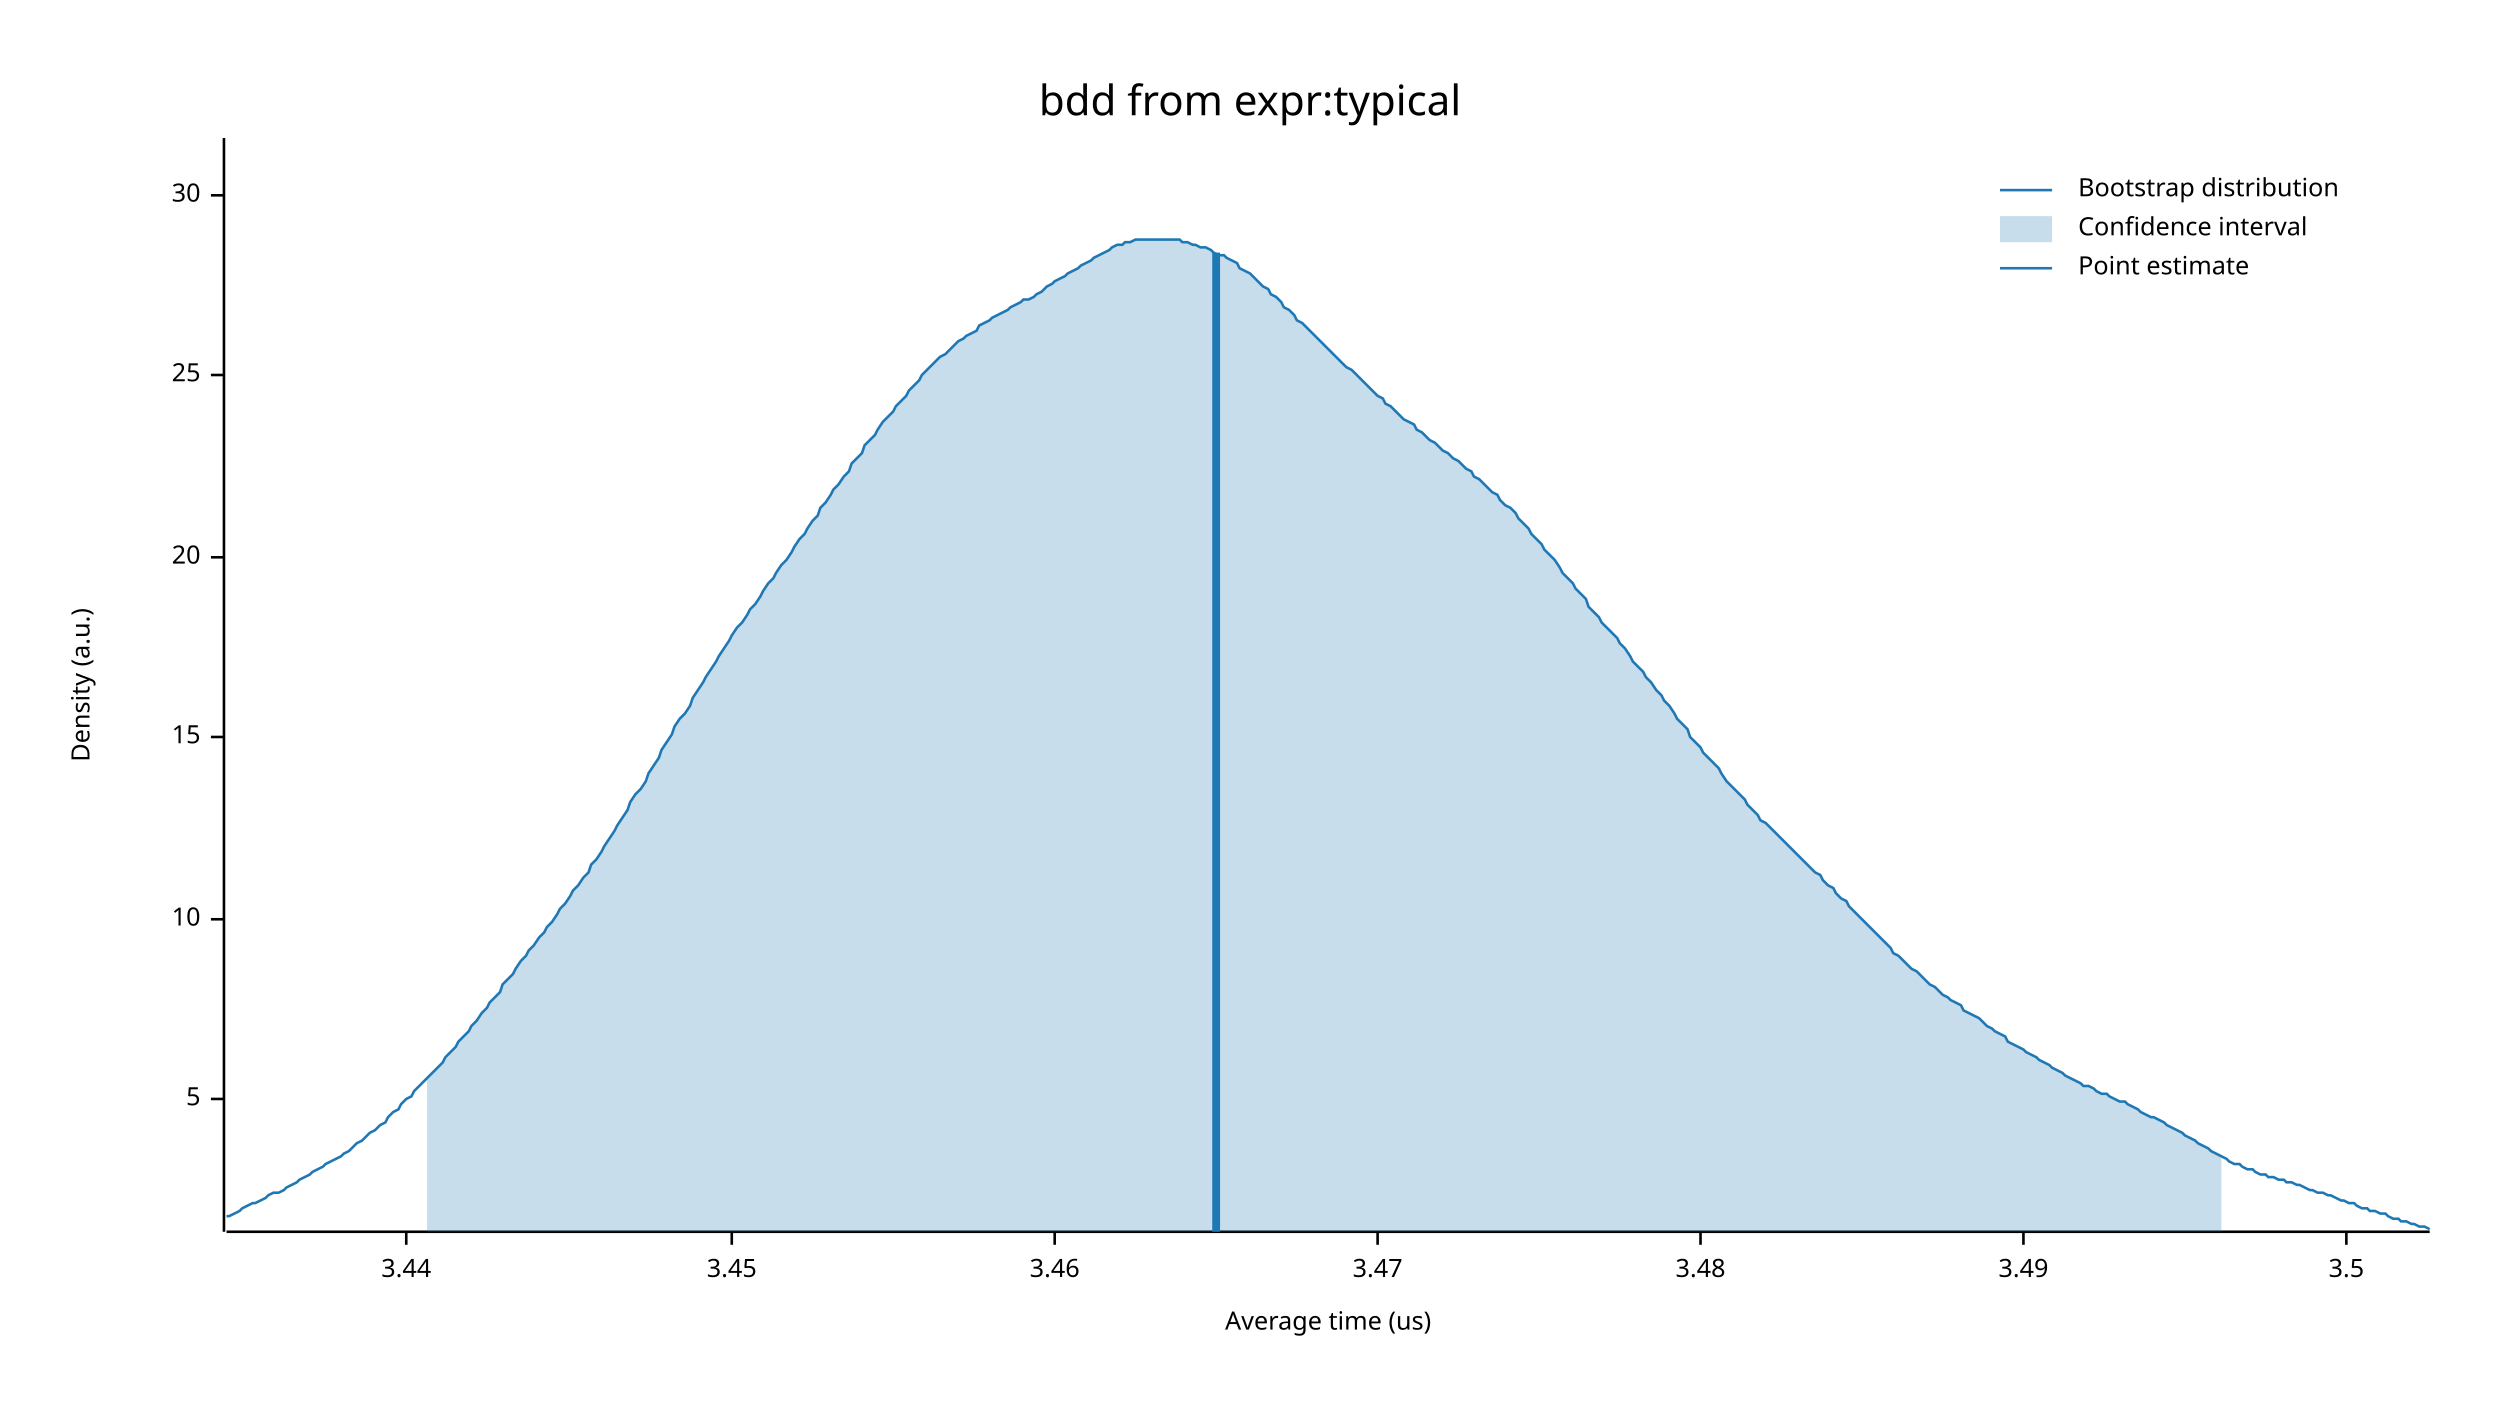
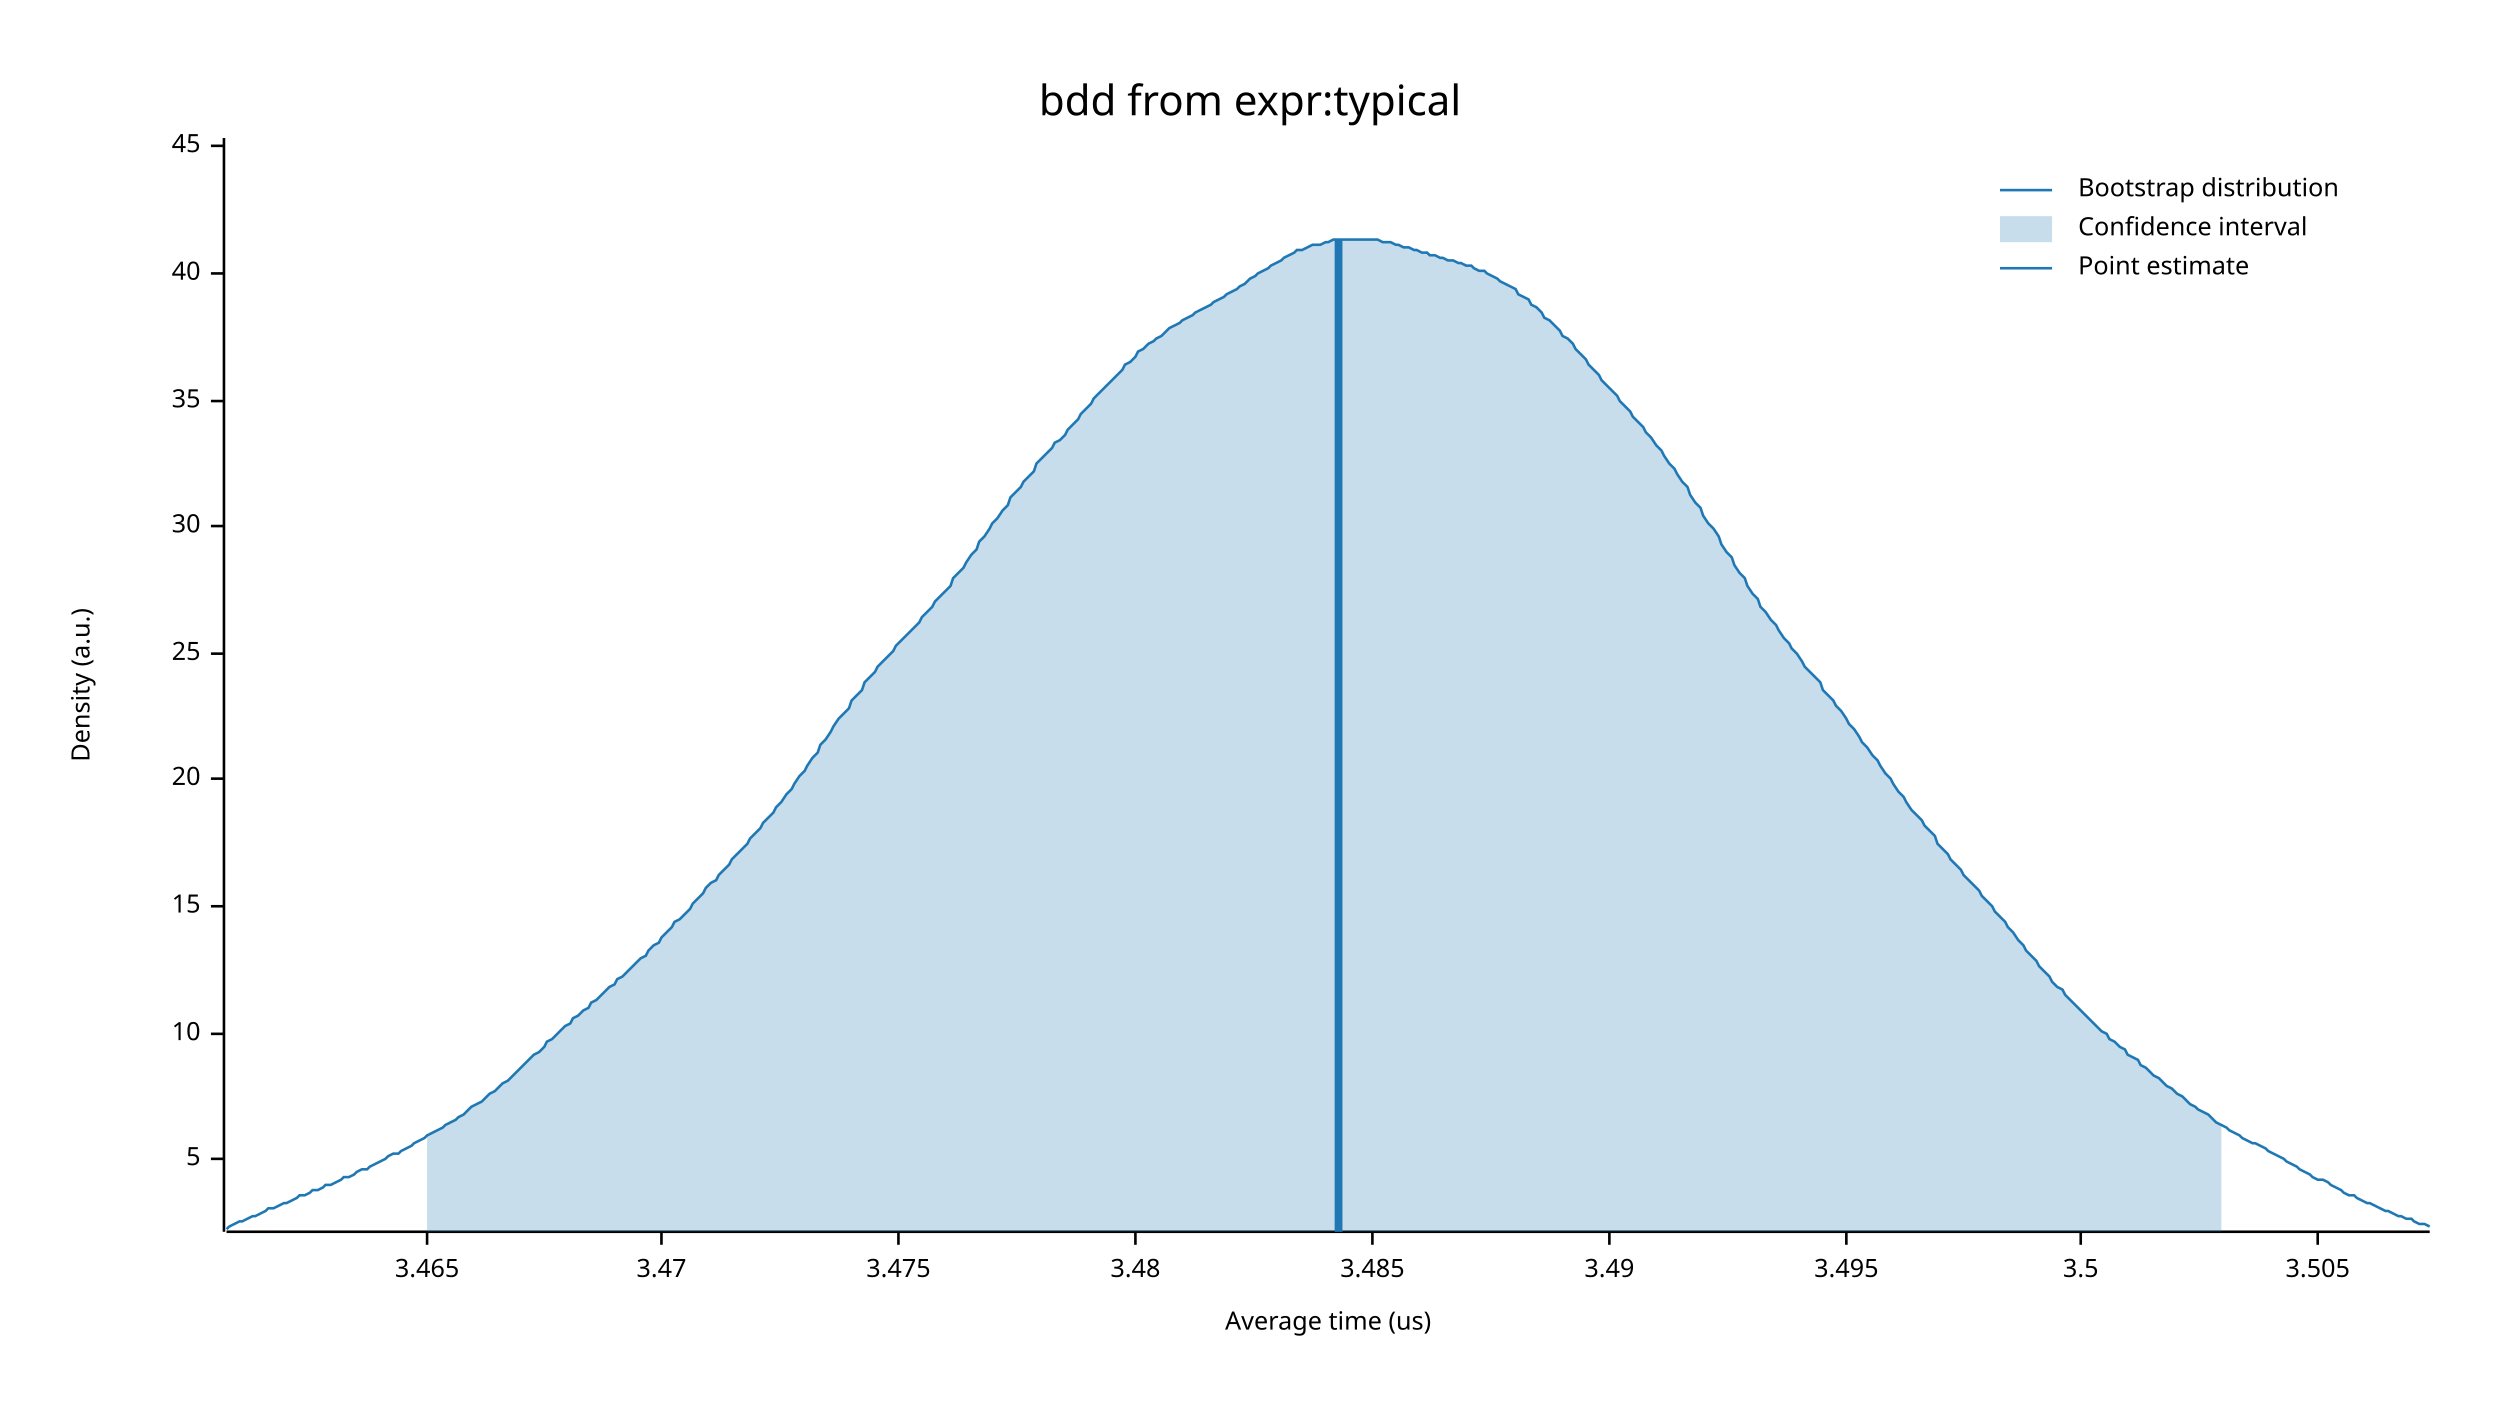
<svg xmlns="http://www.w3.org/2000/svg" width="960" height="540" viewBox="0 0 960 540">
  <text x="480" y="32" dy="0.76em" text-anchor="middle" font-family="sans-serif" font-size="16.129" opacity="1" fill="#000000">
bdd from expr:typical
</text>
  <text x="27" y="263" dy="0.76em" text-anchor="middle" font-family="sans-serif" font-size="9.677" opacity="1" fill="#000000" transform="rotate(270, 27, 263)">
Density (a.u.)
</text>
  <text x="510" y="513" dy="-0.5ex" text-anchor="middle" font-family="sans-serif" font-size="9.677" opacity="1" fill="#000000">
Average time (us)
</text>
  <polyline fill="none" opacity="1" stroke="#000000" stroke-width="1" points="86,53 86,473 " />
-   <text x="77" y="422" dy="0.5ex" text-anchor="end" font-family="sans-serif" font-size="9.677" opacity="1" fill="#000000">
+   <text x="77" y="445" dy="0.5ex" text-anchor="end" font-family="sans-serif" font-size="9.677" opacity="1" fill="#000000">
5
</text>
-   <polyline fill="none" opacity="1" stroke="#000000" stroke-width="1" points="81,422 86,422 " />
-   <text x="77" y="353" dy="0.5ex" text-anchor="end" font-family="sans-serif" font-size="9.677" opacity="1" fill="#000000">
+   <polyline fill="none" opacity="1" stroke="#000000" stroke-width="1" points="81,445 86,445 " />
+   <text x="77" y="397" dy="0.5ex" text-anchor="end" font-family="sans-serif" font-size="9.677" opacity="1" fill="#000000">
10
</text>
-   <polyline fill="none" opacity="1" stroke="#000000" stroke-width="1" points="81,353 86,353 " />
-   <text x="77" y="283" dy="0.5ex" text-anchor="end" font-family="sans-serif" font-size="9.677" opacity="1" fill="#000000">
+   <polyline fill="none" opacity="1" stroke="#000000" stroke-width="1" points="81,397 86,397 " />
+   <text x="77" y="348" dy="0.5ex" text-anchor="end" font-family="sans-serif" font-size="9.677" opacity="1" fill="#000000">
15
</text>
-   <polyline fill="none" opacity="1" stroke="#000000" stroke-width="1" points="81,283 86,283 " />
-   <text x="77" y="214" dy="0.5ex" text-anchor="end" font-family="sans-serif" font-size="9.677" opacity="1" fill="#000000">
+   <polyline fill="none" opacity="1" stroke="#000000" stroke-width="1" points="81,348 86,348 " />
+   <text x="77" y="299" dy="0.5ex" text-anchor="end" font-family="sans-serif" font-size="9.677" opacity="1" fill="#000000">
20
</text>
-   <polyline fill="none" opacity="1" stroke="#000000" stroke-width="1" points="81,214 86,214 " />
-   <text x="77" y="144" dy="0.5ex" text-anchor="end" font-family="sans-serif" font-size="9.677" opacity="1" fill="#000000">
+   <polyline fill="none" opacity="1" stroke="#000000" stroke-width="1" points="81,299 86,299 " />
+   <text x="77" y="251" dy="0.5ex" text-anchor="end" font-family="sans-serif" font-size="9.677" opacity="1" fill="#000000">
25
</text>
-   <polyline fill="none" opacity="1" stroke="#000000" stroke-width="1" points="81,144 86,144 " />
-   <text x="77" y="75" dy="0.5ex" text-anchor="end" font-family="sans-serif" font-size="9.677" opacity="1" fill="#000000">
+   <polyline fill="none" opacity="1" stroke="#000000" stroke-width="1" points="81,251 86,251 " />
+   <text x="77" y="202" dy="0.5ex" text-anchor="end" font-family="sans-serif" font-size="9.677" opacity="1" fill="#000000">
30
</text>
-   <polyline fill="none" opacity="1" stroke="#000000" stroke-width="1" points="81,75 86,75 " />
+   <polyline fill="none" opacity="1" stroke="#000000" stroke-width="1" points="81,202 86,202 " />
+   <text x="77" y="154" dy="0.5ex" text-anchor="end" font-family="sans-serif" font-size="9.677" opacity="1" fill="#000000">
+ 35
+ </text>
+   <polyline fill="none" opacity="1" stroke="#000000" stroke-width="1" points="81,154 86,154 " />
+   <text x="77" y="105" dy="0.5ex" text-anchor="end" font-family="sans-serif" font-size="9.677" opacity="1" fill="#000000">
+ 40
+ </text>
+   <polyline fill="none" opacity="1" stroke="#000000" stroke-width="1" points="81,105 86,105 " />
+   <text x="77" y="56" dy="0.5ex" text-anchor="end" font-family="sans-serif" font-size="9.677" opacity="1" fill="#000000">
+ 45
+ </text>
+   <polyline fill="none" opacity="1" stroke="#000000" stroke-width="1" points="81,56 86,56 " />
  <polyline fill="none" opacity="1" stroke="#000000" stroke-width="1" points="87,473 933,473 " />
-   <text x="156" y="483" dy="0.76em" text-anchor="middle" font-family="sans-serif" font-size="9.677" opacity="1" fill="#000000">
- 3.44
+   <text x="164" y="483" dy="0.76em" text-anchor="middle" font-family="sans-serif" font-size="9.677" opacity="1" fill="#000000">
+ 3.465
</text>
-   <polyline fill="none" opacity="1" stroke="#000000" stroke-width="1" points="156,473 156,478 " />
-   <text x="281" y="483" dy="0.76em" text-anchor="middle" font-family="sans-serif" font-size="9.677" opacity="1" fill="#000000">
- 3.45
- </text>
-   <polyline fill="none" opacity="1" stroke="#000000" stroke-width="1" points="281,473 281,478 " />
-   <text x="405" y="483" dy="0.76em" text-anchor="middle" font-family="sans-serif" font-size="9.677" opacity="1" fill="#000000">
- 3.46
- </text>
-   <polyline fill="none" opacity="1" stroke="#000000" stroke-width="1" points="405,473 405,478 " />
-   <text x="529" y="483" dy="0.76em" text-anchor="middle" font-family="sans-serif" font-size="9.677" opacity="1" fill="#000000">
+   <polyline fill="none" opacity="1" stroke="#000000" stroke-width="1" points="164,473 164,478 " />
+   <text x="254" y="483" dy="0.76em" text-anchor="middle" font-family="sans-serif" font-size="9.677" opacity="1" fill="#000000">
3.47
</text>
-   <polyline fill="none" opacity="1" stroke="#000000" stroke-width="1" points="529,473 529,478 " />
-   <text x="653" y="483" dy="0.76em" text-anchor="middle" font-family="sans-serif" font-size="9.677" opacity="1" fill="#000000">
+   <polyline fill="none" opacity="1" stroke="#000000" stroke-width="1" points="254,473 254,478 " />
+   <text x="345" y="483" dy="0.76em" text-anchor="middle" font-family="sans-serif" font-size="9.677" opacity="1" fill="#000000">
+ 3.475
+ </text>
+   <polyline fill="none" opacity="1" stroke="#000000" stroke-width="1" points="345,473 345,478 " />
+   <text x="436" y="483" dy="0.76em" text-anchor="middle" font-family="sans-serif" font-size="9.677" opacity="1" fill="#000000">
3.48
</text>
-   <polyline fill="none" opacity="1" stroke="#000000" stroke-width="1" points="653,473 653,478 " />
-   <text x="777" y="483" dy="0.76em" text-anchor="middle" font-family="sans-serif" font-size="9.677" opacity="1" fill="#000000">
+   <polyline fill="none" opacity="1" stroke="#000000" stroke-width="1" points="436,473 436,478 " />
+   <text x="527" y="483" dy="0.76em" text-anchor="middle" font-family="sans-serif" font-size="9.677" opacity="1" fill="#000000">
+ 3.485
+ </text>
+   <polyline fill="none" opacity="1" stroke="#000000" stroke-width="1" points="527,473 527,478 " />
+   <text x="618" y="483" dy="0.76em" text-anchor="middle" font-family="sans-serif" font-size="9.677" opacity="1" fill="#000000">
3.49
</text>
-   <polyline fill="none" opacity="1" stroke="#000000" stroke-width="1" points="777,473 777,478 " />
-   <text x="901" y="483" dy="0.76em" text-anchor="middle" font-family="sans-serif" font-size="9.677" opacity="1" fill="#000000">
+   <polyline fill="none" opacity="1" stroke="#000000" stroke-width="1" points="618,473 618,478 " />
+   <text x="709" y="483" dy="0.76em" text-anchor="middle" font-family="sans-serif" font-size="9.677" opacity="1" fill="#000000">
+ 3.495
+ </text>
+   <polyline fill="none" opacity="1" stroke="#000000" stroke-width="1" points="709,473 709,478 " />
+   <text x="799" y="483" dy="0.76em" text-anchor="middle" font-family="sans-serif" font-size="9.677" opacity="1" fill="#000000">
3.5
</text>
-   <polyline fill="none" opacity="1" stroke="#000000" stroke-width="1" points="901,473 901,478 " />
-   <polyline fill="none" opacity="1" stroke="#1F78B4" stroke-width="1" points="87,467 88,467 90,466 92,465 93,464 95,463 97,462 98,462 100,461 102,460 103,459 105,458 107,458 109,457 110,456 112,455 114,454 115,453 117,452 119,451 120,450 122,449 124,448 125,447 127,446 129,445 131,444 132,443 134,442 136,440 137,439 139,438 141,436 142,435 144,434 146,432 148,431 149,429 151,427 153,426 154,424 156,422 158,421 159,419 161,417 163,415 164,414 166,412 168,410 170,408 171,406 173,404 175,402 176,400 178,398 180,396 181,394 183,392 185,389 187,387 188,385 190,383 192,381 193,378 195,376 197,374 198,372 200,369 202,367 203,365 205,363 207,360 209,358 210,356 212,354 214,351 215,349 217,347 219,344 220,342 222,340 224,337 226,335 227,332 229,330 231,327 232,325 234,322 236,319 237,317 239,314 241,311 242,308 244,305 246,303 248,300 249,297 251,294 253,291 254,288 256,285 258,282 259,279 261,276 263,274 265,271 266,268 268,265 270,262 271,260 273,257 275,254 276,252 278,249 280,246 281,244 283,241 285,239 287,236 288,234 290,232 292,229 293,227 295,224 297,222 298,220 300,217 302,215 304,212 305,210 307,207 309,205 310,203 312,200 314,198 315,195 317,193 319,190 320,188 322,186 324,183 326,181 327,178 329,176 331,174 332,171 334,169 336,167 337,165 339,162 341,160 343,158 344,156 346,154 348,152 349,150 351,148 353,146 354,144 356,142 358,140 359,139 361,137 363,136 365,134 366,133 368,131 370,130 371,129 373,128 375,127 376,125 378,124 380,123 381,122 383,121 385,120 387,119 388,118 390,117 392,116 393,115 395,115 397,114 398,113 400,112 402,110 404,109 405,108 407,107 409,106 410,105 412,104 414,103 415,102 417,101 419,100 420,99 422,98 424,97 426,96 427,95 429,94 431,94 432,93 434,93 436,92 437,92 439,92 441,92 443,92 444,92 446,92 448,92 449,92 451,92 453,92 454,93 456,93 458,94 459,94 461,95 463,95 465,96 466,97 468,98 470,98 471,99 473,100 475,101 476,103 478,104 480,105 482,107 483,108 485,110 487,111 488,113 490,114 492,116 493,118 495,119 497,121 498,123 500,124 502,126 504,128 505,129 507,131 509,133 510,134 512,136 514,138 515,139 517,141 519,142 521,144 522,145 524,147 526,149 527,150 529,152 531,153 532,155 534,156 536,158 537,159 539,161 541,162 543,163 544,165 546,166 548,168 549,169 551,170 553,172 554,173 556,174 558,176 560,177 561,178 563,180 565,181 566,183 568,184 570,186 571,187 573,189 575,190 576,192 578,194 580,195 582,197 583,199 585,201 587,203 588,205 590,207 592,209 593,211 595,213 597,215 599,218 600,220 602,222 604,224 605,226 607,228 609,230 610,233 612,235 614,237 615,239 617,241 619,243 621,245 622,247 624,249 626,252 627,254 629,256 631,258 632,260 634,262 636,265 638,267 639,269 641,271 643,274 644,276 646,278 648,280 649,283 651,285 653,287 654,289 656,291 658,293 660,295 661,297 663,300 665,302 666,303 668,305 670,307 671,309 673,311 675,313 676,315 678,316 680,318 682,320 683,321 685,323 687,325 688,326 690,328 692,330 693,331 695,333 697,335 699,336 700,338 702,340 704,341 705,343 707,345 709,346 710,348 712,350 714,352 715,353 717,355 719,357 721,359 722,360 724,362 726,364 727,366 729,367 731,369 732,370 734,372 736,373 738,375 739,376 741,378 743,379 744,380 746,382 748,383 749,384 751,385 753,386 754,388 756,389 758,390 760,391 761,392 763,394 765,395 766,396 768,397 770,398 771,400 773,401 775,402 777,403 778,404 780,405 782,406 783,407 785,408 787,409 788,410 790,411 792,412 793,413 795,414 797,415 799,416 800,417 802,417 804,418 805,419 807,420 809,420 810,421 812,422 814,423 816,423 817,424 819,425 821,426 822,427 824,428 826,429 827,429 829,430 831,431 832,432 834,433 836,434 838,435 839,436 841,437 843,438 844,439 846,440 848,441 849,442 851,443 853,444 855,445 856,446 858,447 860,447 861,448 863,449 865,449 866,450 868,451 870,451 871,452 873,452 875,453 877,453 878,454 880,454 882,455 883,455 885,456 887,457 888,457 890,458 892,458 894,459 895,459 897,460 899,461 900,461 902,462 904,462 905,463 907,464 909,464 910,465 912,465 914,466 916,466 917,467 919,468 921,468 922,469 924,469 926,470 927,470 929,471 931,471 933,472 " />
-   <polygon opacity="0.25" fill="#1F78B4" points="164,414 166,412 168,410 170,408 171,406 173,404 175,402 176,400 178,398 180,396 181,394 183,392 185,389 187,387 188,385 190,383 192,381 193,378 195,376 197,374 198,372 200,369 202,367 203,365 205,363 207,360 209,358 210,356 212,354 214,351 215,349 217,347 219,344 220,342 222,340 224,337 226,335 227,332 229,330 231,327 232,325 234,322 236,319 237,317 239,314 241,311 242,308 244,305 246,303 248,300 249,297 251,294 253,291 254,288 256,285 258,282 259,279 261,276 263,274 265,271 266,268 268,265 270,262 271,260 273,257 275,254 276,252 278,249 280,246 281,244 283,241 285,239 287,236 288,234 290,232 292,229 293,227 295,224 297,222 298,220 300,217 302,215 304,212 305,210 307,207 309,205 310,203 312,200 314,198 315,195 317,193 319,190 320,188 322,186 324,183 326,181 327,178 329,176 331,174 332,171 334,169 336,167 337,165 339,162 341,160 343,158 344,156 346,154 348,152 349,150 351,148 353,146 354,144 356,142 358,140 359,139 361,137 363,136 365,134 366,133 368,131 370,130 371,129 373,128 375,127 376,125 378,124 380,123 381,122 383,121 385,120 387,119 388,118 390,117 392,116 393,115 395,115 397,114 398,113 400,112 402,110 404,109 405,108 407,107 409,106 410,105 412,104 414,103 415,102 417,101 419,100 420,99 422,98 424,97 426,96 427,95 429,94 431,94 432,93 434,93 436,92 437,92 439,92 441,92 443,92 444,92 446,92 448,92 449,92 451,92 453,92 454,93 456,93 458,94 459,94 461,95 463,95 465,96 466,97 468,98 470,98 471,99 473,100 475,101 476,103 478,104 480,105 482,107 483,108 485,110 487,111 488,113 490,114 492,116 493,118 495,119 497,121 498,123 500,124 502,126 504,128 505,129 507,131 509,133 510,134 512,136 514,138 515,139 517,141 519,142 521,144 522,145 524,147 526,149 527,150 529,152 531,153 532,155 534,156 536,158 537,159 539,161 541,162 543,163 544,165 546,166 548,168 549,169 551,170 553,172 554,173 556,174 558,176 560,177 561,178 563,180 565,181 566,183 568,184 570,186 571,187 573,189 575,190 576,192 578,194 580,195 582,197 583,199 585,201 587,203 588,205 590,207 592,209 593,211 595,213 597,215 599,218 600,220 602,222 604,224 605,226 607,228 609,230 610,233 612,235 614,237 615,239 617,241 619,243 621,245 622,247 624,249 626,252 627,254 629,256 631,258 632,260 634,262 636,265 638,267 639,269 641,271 643,274 644,276 646,278 648,280 649,283 651,285 653,287 654,289 656,291 658,293 660,295 661,297 663,300 665,302 666,303 668,305 670,307 671,309 673,311 675,313 676,315 678,316 680,318 682,320 683,321 685,323 687,325 688,326 690,328 692,330 693,331 695,333 697,335 699,336 700,338 702,340 704,341 705,343 707,345 709,346 710,348 712,350 714,352 715,353 717,355 719,357 721,359 722,360 724,362 726,364 727,366 729,367 731,369 732,370 734,372 736,373 738,375 739,376 741,378 743,379 744,380 746,382 748,383 749,384 751,385 753,386 754,388 756,389 758,390 760,391 761,392 763,394 765,395 766,396 768,397 770,398 771,400 773,401 775,402 777,403 778,404 780,405 782,406 783,407 785,408 787,409 788,410 790,411 792,412 793,413 795,414 797,415 799,416 800,417 802,417 804,418 805,419 807,420 809,420 810,421 812,422 814,423 816,423 817,424 819,425 821,426 822,427 824,428 826,429 827,429 829,430 831,431 832,432 834,433 836,434 838,435 839,436 841,437 843,438 844,439 846,440 848,441 849,442 851,443 853,444 853,473 164,473 " />
-   <polyline fill="none" opacity="1" stroke="#1F78B4" stroke-width="3" points="467,473 467,97 " />
+   <polyline fill="none" opacity="1" stroke="#000000" stroke-width="1" points="799,473 799,478 " />
+   <text x="890" y="483" dy="0.76em" text-anchor="middle" font-family="sans-serif" font-size="9.677" opacity="1" fill="#000000">
+ 3.505
+ </text>
+   <polyline fill="none" opacity="1" stroke="#000000" stroke-width="1" points="890,473 890,478 " />
+   <polyline fill="none" opacity="1" stroke="#1F78B4" stroke-width="1" points="87,472 88,471 90,470 92,469 93,469 95,468 97,467 98,467 100,466 102,465 103,464 105,464 107,463 109,462 110,462 112,461 114,460 115,459 117,459 119,458 120,457 122,457 124,456 125,455 127,455 129,454 131,453 132,452 134,452 136,451 137,450 139,449 141,449 142,448 144,447 146,446 148,445 149,444 151,443 153,443 154,442 156,441 158,440 159,439 161,438 163,437 164,436 166,435 168,434 170,433 171,432 173,431 175,430 176,429 178,428 180,426 181,425 183,424 185,423 187,421 188,420 190,419 192,417 193,416 195,415 197,413 198,412 200,410 202,408 203,407 205,405 207,404 209,402 210,400 212,399 214,397 215,396 217,394 219,393 220,391 222,390 224,388 226,387 227,385 229,384 231,382 232,381 234,379 236,378 237,376 239,375 241,373 242,372 244,370 246,368 248,367 249,365 251,363 253,362 254,360 256,358 258,356 259,354 261,353 263,351 265,349 266,347 268,345 270,343 271,341 273,339 275,338 276,336 278,334 280,332 281,330 283,328 285,326 287,324 288,322 290,320 292,318 293,316 295,314 297,312 298,310 300,308 302,305 304,303 305,301 307,298 309,296 310,294 312,291 314,289 315,286 317,284 319,281 320,279 322,276 324,274 326,272 327,269 329,267 331,265 332,262 334,260 336,258 337,256 339,254 341,252 343,250 344,248 346,246 348,244 349,243 351,241 353,239 354,237 356,235 358,233 359,231 361,229 363,227 365,225 366,222 368,220 370,218 371,216 373,213 375,211 376,208 378,206 380,203 381,201 383,199 385,196 387,194 388,191 390,189 392,187 393,185 395,183 397,181 398,178 400,176 402,174 404,172 405,170 407,169 409,167 410,165 412,163 414,161 415,159 417,157 419,155 420,153 422,151 424,149 426,147 427,146 429,144 431,142 432,140 434,139 436,137 437,135 439,134 441,132 443,131 444,130 446,129 448,127 449,126 451,125 453,124 454,123 456,122 458,121 459,120 461,119 463,118 465,117 466,116 468,115 470,114 471,113 473,112 475,111 476,110 478,109 480,107 482,106 483,105 485,104 487,103 488,102 490,101 492,100 493,99 495,98 497,97 498,96 500,96 502,95 504,94 505,94 507,94 509,93 510,93 512,92 514,92 515,92 517,92 519,92 521,92 522,92 524,92 526,92 527,92 529,92 531,93 532,93 534,93 536,94 537,94 539,95 541,95 543,96 544,96 546,97 548,97 549,98 551,98 553,99 554,99 556,100 558,100 560,101 561,101 563,102 565,102 566,103 568,104 570,104 571,105 573,106 575,107 576,108 578,109 580,110 582,111 583,113 585,114 587,115 588,117 590,118 592,120 593,122 595,123 597,125 599,127 600,129 602,130 604,132 605,134 607,136 609,138 610,140 612,142 614,144 615,146 617,148 619,150 621,152 622,154 624,156 626,158 627,160 629,162 631,164 632,166 634,168 636,171 638,173 639,175 641,178 643,180 644,182 646,185 648,187 649,190 651,193 653,195 654,198 656,201 658,203 660,206 661,209 663,212 665,214 666,217 668,220 670,222 671,225 673,228 675,230 676,233 678,235 680,238 682,240 683,242 685,245 687,247 688,249 690,251 692,254 693,256 695,258 697,260 699,262 700,265 702,267 704,269 705,271 707,273 709,276 710,278 712,280 714,283 715,285 717,287 719,290 721,292 722,294 724,297 726,299 727,301 729,304 731,306 732,308 734,311 736,313 738,315 739,317 741,319 743,321 744,324 746,326 748,328 749,330 751,332 753,334 754,336 756,338 758,340 760,342 761,344 763,346 765,348 766,350 768,352 770,354 771,356 773,358 775,361 777,363 778,365 780,367 782,369 783,371 785,373 787,375 788,377 790,379 792,380 793,382 795,384 797,386 799,388 800,389 802,391 804,393 805,394 807,396 809,397 810,399 812,400 814,402 816,403 817,405 819,406 821,407 822,409 824,410 826,412 827,413 829,414 831,416 832,417 834,418 836,420 838,421 839,422 841,424 843,425 844,426 846,427 848,428 849,429 851,431 853,432 855,433 856,434 858,435 860,436 861,437 863,438 865,439 866,439 868,440 870,441 871,442 873,443 875,444 877,445 878,446 880,447 882,448 883,449 885,450 887,451 888,452 890,453 892,453 894,454 895,455 897,456 899,457 900,458 902,459 904,459 905,460 907,461 909,462 910,462 912,463 914,464 916,465 917,465 919,466 921,467 922,467 924,468 926,468 927,469 929,470 931,470 933,471 " />
+   <polygon opacity="0.25" fill="#1F78B4" points="164,436 166,435 168,434 170,433 171,432 173,431 175,430 176,429 178,428 180,426 181,425 183,424 185,423 187,421 188,420 190,419 192,417 193,416 195,415 197,413 198,412 200,410 202,408 203,407 205,405 207,404 209,402 210,400 212,399 214,397 215,396 217,394 219,393 220,391 222,390 224,388 226,387 227,385 229,384 231,382 232,381 234,379 236,378 237,376 239,375 241,373 242,372 244,370 246,368 248,367 249,365 251,363 253,362 254,360 256,358 258,356 259,354 261,353 263,351 265,349 266,347 268,345 270,343 271,341 273,339 275,338 276,336 278,334 280,332 281,330 283,328 285,326 287,324 288,322 290,320 292,318 293,316 295,314 297,312 298,310 300,308 302,305 304,303 305,301 307,298 309,296 310,294 312,291 314,289 315,286 317,284 319,281 320,279 322,276 324,274 326,272 327,269 329,267 331,265 332,262 334,260 336,258 337,256 339,254 341,252 343,250 344,248 346,246 348,244 349,243 351,241 353,239 354,237 356,235 358,233 359,231 361,229 363,227 365,225 366,222 368,220 370,218 371,216 373,213 375,211 376,208 378,206 380,203 381,201 383,199 385,196 387,194 388,191 390,189 392,187 393,185 395,183 397,181 398,178 400,176 402,174 404,172 405,170 407,169 409,167 410,165 412,163 414,161 415,159 417,157 419,155 420,153 422,151 424,149 426,147 427,146 429,144 431,142 432,140 434,139 436,137 437,135 439,134 441,132 443,131 444,130 446,129 448,127 449,126 451,125 453,124 454,123 456,122 458,121 459,120 461,119 463,118 465,117 466,116 468,115 470,114 471,113 473,112 475,111 476,110 478,109 480,107 482,106 483,105 485,104 487,103 488,102 490,101 492,100 493,99 495,98 497,97 498,96 500,96 502,95 504,94 505,94 507,94 509,93 510,93 512,92 514,92 515,92 517,92 519,92 521,92 522,92 524,92 526,92 527,92 529,92 531,93 532,93 534,93 536,94 537,94 539,95 541,95 543,96 544,96 546,97 548,97 549,98 551,98 553,99 554,99 556,100 558,100 560,101 561,101 563,102 565,102 566,103 568,104 570,104 571,105 573,106 575,107 576,108 578,109 580,110 582,111 583,113 585,114 587,115 588,117 590,118 592,120 593,122 595,123 597,125 599,127 600,129 602,130 604,132 605,134 607,136 609,138 610,140 612,142 614,144 615,146 617,148 619,150 621,152 622,154 624,156 626,158 627,160 629,162 631,164 632,166 634,168 636,171 638,173 639,175 641,178 643,180 644,182 646,185 648,187 649,190 651,193 653,195 654,198 656,201 658,203 660,206 661,209 663,212 665,214 666,217 668,220 670,222 671,225 673,228 675,230 676,233 678,235 680,238 682,240 683,242 685,245 687,247 688,249 690,251 692,254 693,256 695,258 697,260 699,262 700,265 702,267 704,269 705,271 707,273 709,276 710,278 712,280 714,283 715,285 717,287 719,290 721,292 722,294 724,297 726,299 727,301 729,304 731,306 732,308 734,311 736,313 738,315 739,317 741,319 743,321 744,324 746,326 748,328 749,330 751,332 753,334 754,336 756,338 758,340 760,342 761,344 763,346 765,348 766,350 768,352 770,354 771,356 773,358 775,361 777,363 778,365 780,367 782,369 783,371 785,373 787,375 788,377 790,379 792,380 793,382 795,384 797,386 799,388 800,389 802,391 804,393 805,394 807,396 809,397 810,399 812,400 814,402 816,403 817,405 819,406 821,407 822,409 824,410 826,412 827,413 829,414 831,416 832,417 834,418 836,420 838,421 839,422 841,424 843,425 844,426 846,427 848,428 849,429 851,431 853,432 853,473 164,473 " />
+   <polyline fill="none" opacity="1" stroke="#1F78B4" stroke-width="3" points="514,473 514,92 " />
  <text x="798" y="68" dy="0.76em" text-anchor="start" font-family="sans-serif" font-size="9.677" opacity="1" fill="#000000">
Bootstrap distribution
</text>
  <text x="798" y="83" dy="0.76em" text-anchor="start" font-family="sans-serif" font-size="9.677" opacity="1" fill="#000000">
Confidence interval
</text>
  <text x="798" y="98" dy="0.76em" text-anchor="start" font-family="sans-serif" font-size="9.677" opacity="1" fill="#000000">
Point estimate
</text>
  <polyline fill="none" opacity="1" stroke="#1F78B4" stroke-width="1" points="768,73 788,73 " />
  <rect x="768" y="83" width="20" height="10" opacity="0.25" fill="#1F78B4" stroke="none" />
  <polyline fill="none" opacity="1" stroke="#1F78B4" stroke-width="1" points="768,103 788,103 " />
</svg>
